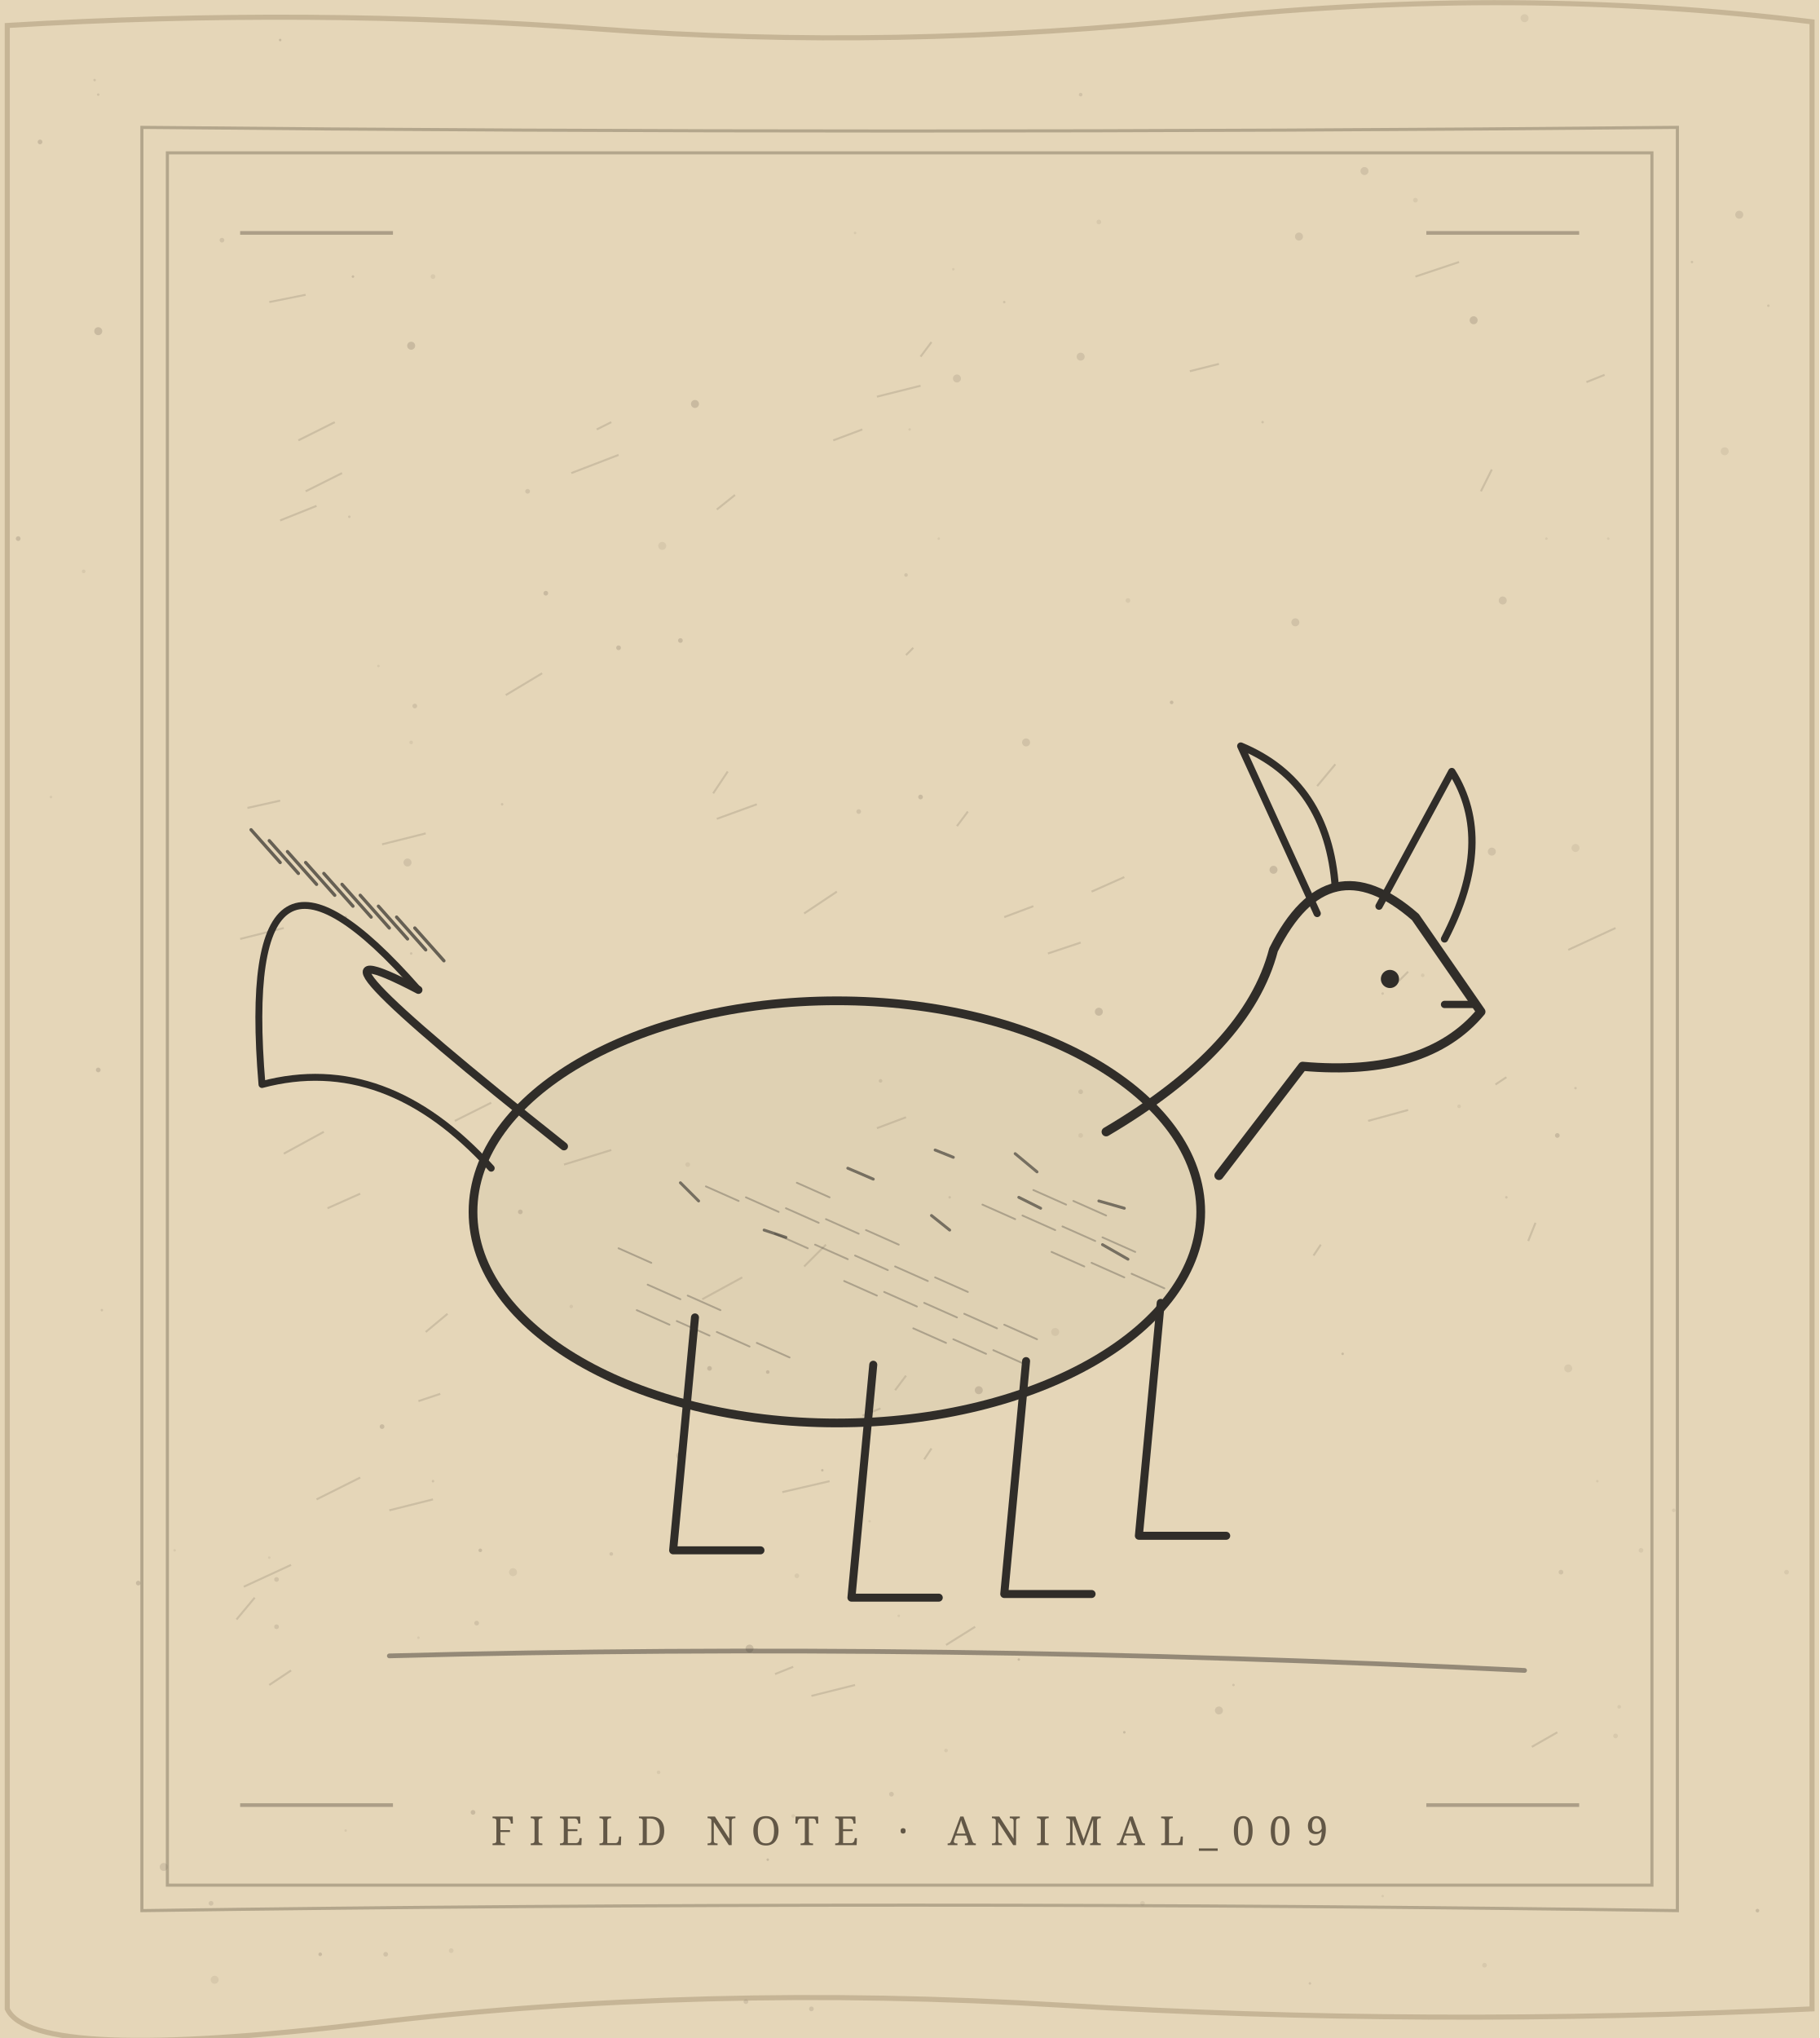
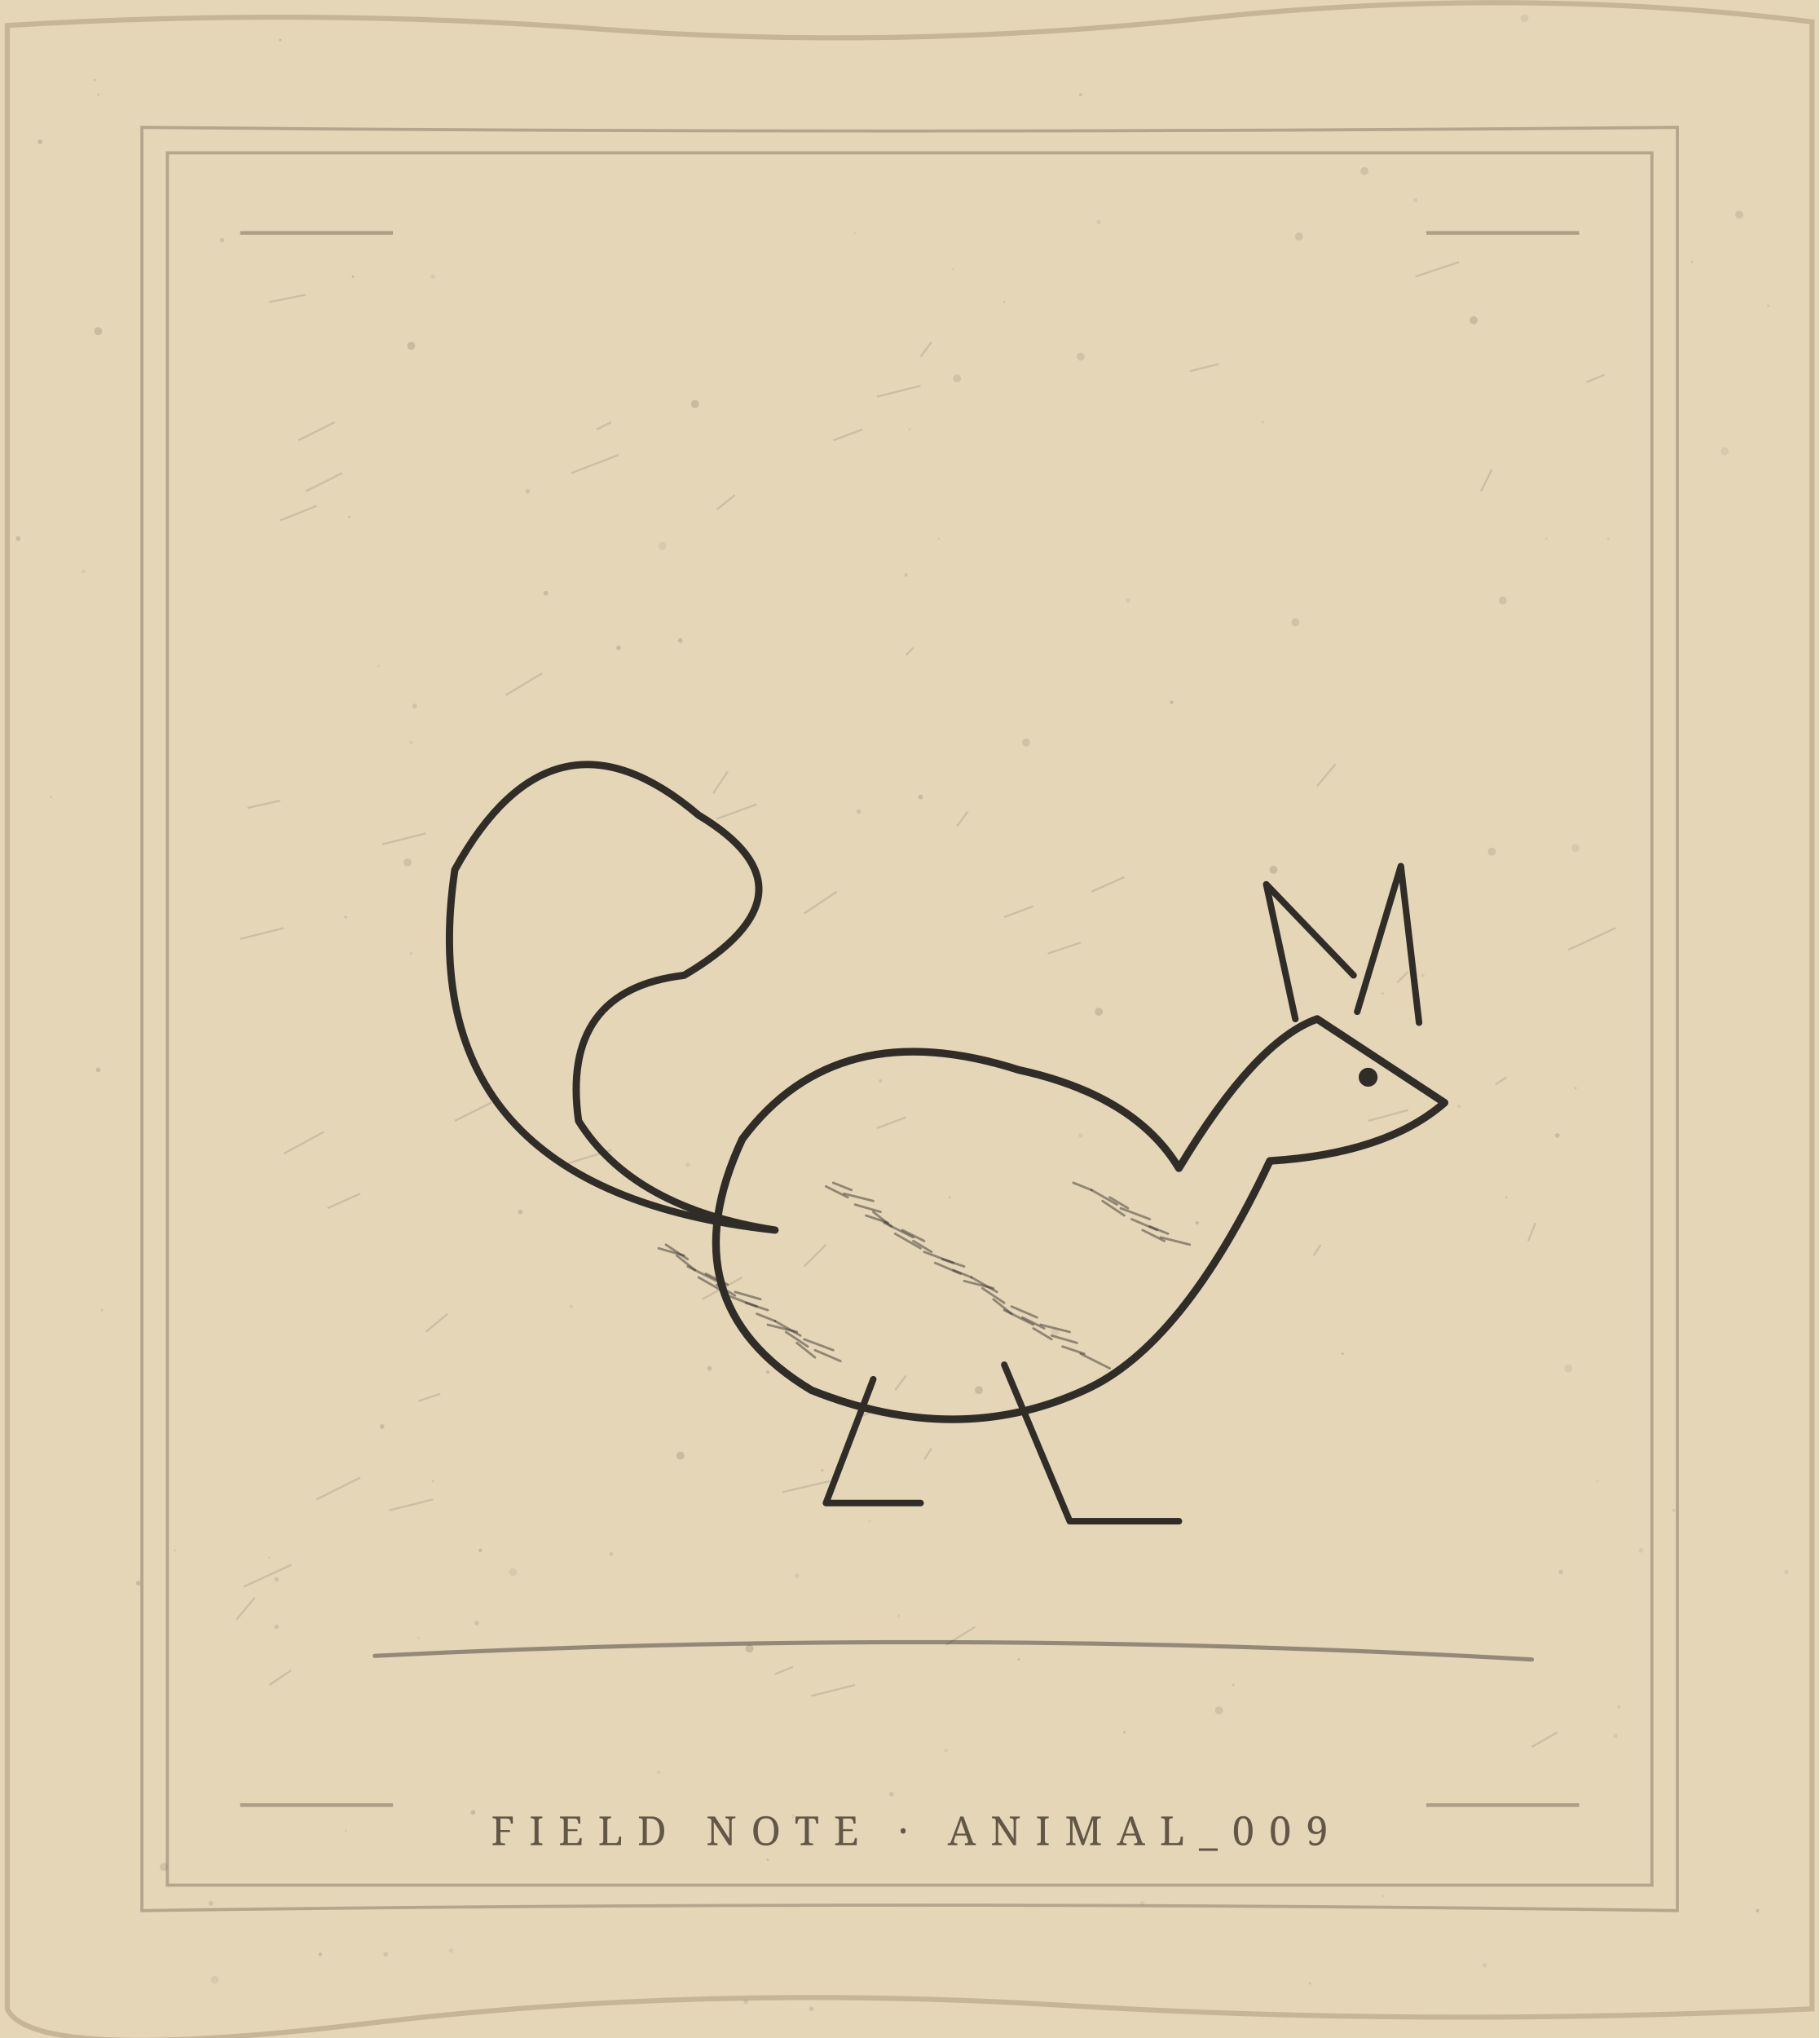
<svg xmlns="http://www.w3.org/2000/svg" viewBox="0 0 500 560" role="img" aria-label="Doğa defterinde kara kalem tür çizimi">
  <rect width="500" height="560" fill="#e5d6b8" />
  <path d="M2 7 Q85 2 165 8 T331 5 T498 6 V552 Q391 557 292 551 T101 556 T2 552 Z" fill="none" stroke="#9c8967" stroke-width="1.4" opacity=".42" />
  <path d="M39 35 Q246 37 461 35 V525 Q251 522 39 525 Z M46 42 H454 V518 H46 Z" fill="none" stroke="#776c57" stroke-width=".85" opacity=".46" />
  <path d="M66 64 h42 M392 64 h42 M66 496 h42 M392 496 h42" stroke="#655b4b" opacity=".45" />
  <circle cx="413" cy="165" r="1.1" fill="#736958" opacity="0.18" />
  <circle cx="239" cy="418" r="0.35" fill="#736958" opacity="0.12" />
  <circle cx="380" cy="521" r="0.35" fill="#736958" opacity="0.12" />
  <circle cx="28" cy="360" r="0.35" fill="#736958" opacity="0.18" />
  <circle cx="478" cy="59" r="1.1" fill="#736958" opacity="0.18" />
  <circle cx="95" cy="503" r="0.35" fill="#736958" opacity="0.12" />
  <circle cx="322" cy="193" r="0.5" fill="#736958" opacity="0.25" />
  <circle cx="282" cy="204" r="1.1" fill="#736958" opacity="0.18" />
  <circle cx="442" cy="148" r="0.35" fill="#736958" opacity="0.12" />
  <circle cx="439" cy="407" r="0.35" fill="#736958" opacity="0.12" />
  <circle cx="48" cy="426" r="0.35" fill="#736958" opacity="0.12" />
  <circle cx="181" cy="487" r="0.5" fill="#736958" opacity="0.12" />
  <circle cx="302" cy="61" r="0.65" fill="#736958" opacity="0.12" />
  <circle cx="76" cy="447" r="0.65" fill="#736958" opacity="0.18" />
  <circle cx="170" cy="178" r="0.65" fill="#736958" opacity="0.25" />
  <circle cx="474" cy="124" r="1.1" fill="#736958" opacity="0.12" />
  <circle cx="130" cy="498" r="0.65" fill="#736958" opacity="0.25" />
  <circle cx="433" cy="299" r="0.35" fill="#736958" opacity="0.18" />
  <circle cx="112" cy="237" r="1.1" fill="#736958" opacity="0.18" />
  <circle cx="132" cy="426" r="0.5" fill="#736958" opacity="0.25" />
  <circle cx="150" cy="163" r="0.65" fill="#736958" opacity="0.25" />
  <circle cx="357" cy="65" r="1.1" fill="#736958" opacity="0.18" />
  <circle cx="428" cy="312" r="0.65" fill="#736958" opacity="0.25" />
  <circle cx="105" cy="392" r="0.65" fill="#736958" opacity="0.25" />
  <circle cx="236" cy="223" r="0.65" fill="#736958" opacity="0.18" />
  <circle cx="141" cy="432" r="1.1" fill="#736958" opacity="0.12" />
  <circle cx="260" cy="481" r="0.5" fill="#736958" opacity="0.12" />
  <circle cx="74" cy="428" r="0.35" fill="#736958" opacity="0.12" />
  <circle cx="106" cy="537" r="0.65" fill="#736958" opacity="0.18" />
  <circle cx="258" cy="148" r="0.35" fill="#736958" opacity="0.12" />
  <circle cx="280" cy="456" r="0.35" fill="#736958" opacity="0.25" />
  <circle cx="113" cy="262" r="0.35" fill="#736958" opacity="0.18" />
  <circle cx="401" cy="304" r="0.5" fill="#736958" opacity="0.12" />
  <circle cx="405" cy="88" r="1.1" fill="#736958" opacity="0.25" />
  <circle cx="104" cy="183" r="0.35" fill="#736958" opacity="0.12" />
  <circle cx="460" cy="415" r="0.5" fill="#736958" opacity="0.12" />
  <circle cx="168" cy="427" r="0.5" fill="#736958" opacity="0.18" />
  <circle cx="23" cy="157" r="0.5" fill="#736958" opacity="0.12" />
  <circle cx="391" cy="268" r="0.5" fill="#736958" opacity="0.12" />
  <circle cx="389" cy="55" r="0.65" fill="#736958" opacity="0.12" />
  <circle cx="189" cy="320" r="0.65" fill="#736958" opacity="0.12" />
  <circle cx="297" cy="300" r="0.65" fill="#736958" opacity="0.18" />
  <circle cx="182" cy="150" r="1.1" fill="#736958" opacity="0.12" />
  <circle cx="261" cy="329" r="0.35" fill="#736958" opacity="0.18" />
  <circle cx="187" cy="176" r="0.65" fill="#736958" opacity="0.25" />
  <circle cx="310" cy="165" r="0.65" fill="#736958" opacity="0.12" />
  <circle cx="138" cy="221" r="0.35" fill="#736958" opacity="0.18" />
  <circle cx="369" cy="372" r="0.35" fill="#736958" opacity="0.25" />
  <circle cx="143" cy="333" r="0.65" fill="#736958" opacity="0.25" />
  <circle cx="486" cy="84" r="0.35" fill="#736958" opacity="0.18" />
  <circle cx="309" cy="476" r="0.35" fill="#736958" opacity="0.25" />
  <circle cx="444" cy="477" r="0.65" fill="#736958" opacity="0.12" />
  <circle cx="419" cy="5" r="1.1" fill="#736958" opacity="0.12" />
  <circle cx="211" cy="377" r="0.5" fill="#736958" opacity="0.25" />
  <circle cx="195" cy="376" r="0.65" fill="#736958" opacity="0.25" />
  <circle cx="350" cy="239" r="1.1" fill="#736958" opacity="0.25" />
  <circle cx="45" cy="513" r="1.1" fill="#736958" opacity="0.18" />
  <circle cx="465" cy="72" r="0.35" fill="#736958" opacity="0.18" />
  <circle cx="380" cy="273" r="0.35" fill="#736958" opacity="0.18" />
  <circle cx="335" cy="470" r="1.1" fill="#736958" opacity="0.18" />
  <circle cx="205" cy="550" r="0.65" fill="#736958" opacity="0.18" />
  <circle cx="360" cy="545" r="0.35" fill="#736958" opacity="0.18" />
  <circle cx="218" cy="499" r="0.5" fill="#736958" opacity="0.12" />
  <circle cx="77" cy="11" r="0.35" fill="#736958" opacity="0.25" />
  <circle cx="26" cy="22" r="0.35" fill="#736958" opacity="0.18" />
  <circle cx="329" cy="336" r="0.5" fill="#736958" opacity="0.25" />
  <circle cx="290" cy="366" r="1.1" fill="#736958" opacity="0.12" />
  <circle cx="88" cy="537" r="0.5" fill="#736958" opacity="0.25" />
  <circle cx="433" cy="233" r="1.1" fill="#736958" opacity="0.12" />
  <circle cx="226" cy="404" r="0.35" fill="#736958" opacity="0.25" />
  <circle cx="219" cy="433" r="0.65" fill="#736958" opacity="0.12" />
  <circle cx="249" cy="158" r="0.5" fill="#736958" opacity="0.18" />
  <circle cx="95" cy="252" r="0.35" fill="#736958" opacity="0.25" />
  <circle cx="245" cy="493" r="0.65" fill="#736958" opacity="0.18" />
  <circle cx="431" cy="376" r="1.1" fill="#736958" opacity="0.12" />
  <circle cx="414" cy="329" r="0.35" fill="#736958" opacity="0.18" />
  <circle cx="356" cy="171" r="1.1" fill="#736958" opacity="0.18" />
  <circle cx="38" cy="435" r="0.65" fill="#736958" opacity="0.25" />
  <circle cx="59" cy="544" r="1.1" fill="#736958" opacity="0.12" />
  <circle cx="445" cy="469" r="0.5" fill="#736958" opacity="0.12" />
  <circle cx="297" cy="312" r="0.65" fill="#736958" opacity="0.12" />
  <circle cx="302" cy="278" r="1.1" fill="#736958" opacity="0.25" />
  <circle cx="206" cy="453" r="1.1" fill="#736958" opacity="0.25" />
  <circle cx="96" cy="142" r="0.35" fill="#736958" opacity="0.18" />
  <circle cx="119" cy="76" r="0.65" fill="#736958" opacity="0.12" />
  <circle cx="339" cy="463" r="0.35" fill="#736958" opacity="0.18" />
  <circle cx="113" cy="95" r="1.1" fill="#736958" opacity="0.25" />
  <circle cx="115" cy="450" r="0.35" fill="#736958" opacity="0.12" />
  <circle cx="97" cy="76" r="0.35" fill="#736958" opacity="0.25" />
  <circle cx="27" cy="294" r="0.65" fill="#736958" opacity="0.25" />
  <circle cx="263" cy="104" r="1.1" fill="#736958" opacity="0.18" />
  <circle cx="131" cy="446" r="0.65" fill="#736958" opacity="0.18" />
  <circle cx="187" cy="400" r="1.1" fill="#736958" opacity="0.25" />
  <circle cx="297" cy="26" r="0.5" fill="#736958" opacity="0.18" />
  <circle cx="297" cy="98" r="1.1" fill="#736958" opacity="0.18" />
  <circle cx="14" cy="219" r="0.35" fill="#736958" opacity="0.12" />
  <circle cx="11" cy="39" r="0.65" fill="#736958" opacity="0.25" />
  <circle cx="27" cy="26" r="0.35" fill="#736958" opacity="0.18" />
  <circle cx="429" cy="432" r="0.65" fill="#736958" opacity="0.18" />
  <circle cx="114" cy="194" r="0.65" fill="#736958" opacity="0.18" />
  <circle cx="451" cy="426" r="0.65" fill="#736958" opacity="0.12" />
  <circle cx="61" cy="66" r="0.65" fill="#736958" opacity="0.18" />
  <circle cx="191" cy="111" r="1.1" fill="#736958" opacity="0.25" />
  <circle cx="211" cy="511" r="0.35" fill="#736958" opacity="0.25" />
  <circle cx="113" cy="204" r="0.5" fill="#736958" opacity="0.12" />
  <circle cx="483" cy="525" r="0.5" fill="#736958" opacity="0.25" />
  <circle cx="235" cy="64" r="0.35" fill="#736958" opacity="0.12" />
  <circle cx="145" cy="135" r="0.65" fill="#736958" opacity="0.18" />
  <circle cx="27" cy="91" r="1.1" fill="#736958" opacity="0.25" />
  <circle cx="76" cy="434" r="0.65" fill="#736958" opacity="0.18" />
  <circle cx="491" cy="432" r="0.65" fill="#736958" opacity="0.12" />
  <circle cx="276" cy="83" r="0.35" fill="#736958" opacity="0.18" />
  <circle cx="410" cy="234" r="1.1" fill="#736958" opacity="0.18" />
  <circle cx="347" cy="116" r="0.35" fill="#736958" opacity="0.18" />
  <circle cx="58" cy="523" r="0.65" fill="#736958" opacity="0.18" />
  <circle cx="124" cy="536" r="0.65" fill="#736958" opacity="0.12" />
  <circle cx="314" cy="523" r="0.65" fill="#736958" opacity="0.12" />
  <circle cx="247" cy="444" r="0.35" fill="#736958" opacity="0.12" />
  <circle cx="157" cy="359" r="0.5" fill="#736958" opacity="0.12" />
  <circle cx="269" cy="382" r="1.1" fill="#736958" opacity="0.25" />
  <circle cx="242" cy="297" r="0.5" fill="#736958" opacity="0.18" />
  <circle cx="223" cy="552" r="0.65" fill="#736958" opacity="0.18" />
  <circle cx="425" cy="148" r="0.35" fill="#736958" opacity="0.12" />
  <circle cx="375" cy="47" r="1.1" fill="#736958" opacity="0.18" />
  <circle cx="250" cy="118" r="0.35" fill="#736958" opacity="0.12" />
  <circle cx="5" cy="148" r="0.65" fill="#736958" opacity="0.25" />
  <circle cx="119" cy="407" r="0.35" fill="#736958" opacity="0.18" />
  <circle cx="262" cy="74" r="0.35" fill="#736958" opacity="0.12" />
  <circle cx="253" cy="219" r="0.65" fill="#736958" opacity="0.25" />
  <circle cx="408" cy="540" r="0.65" fill="#736958" opacity="0.12" />
  <path d="M125 308 l10 -5" stroke="#736958" stroke-width=".55" opacity=".22" />
  <path d="M260 452 l8 -5" stroke="#736958" stroke-width=".55" opacity=".22" />
  <path d="M254 401 l2 -3" stroke="#736958" stroke-width=".55" opacity=".22" />
  <path d="M157 130 l13 -5" stroke="#736958" stroke-width=".55" opacity=".22" />
  <path d="M436 105 l5 -2" stroke="#736958" stroke-width=".55" opacity=".22" />
  <path d="M164 118 l4 -2" stroke="#736958" stroke-width=".55" opacity=".22" />
  <path d="M237 389 l5 -2" stroke="#736958" stroke-width=".55" opacity=".22" />
  <path d="M215 410 l13 -3" stroke="#736958" stroke-width=".55" opacity=".22" />
  <path d="M155 320 l13 -4" stroke="#736958" stroke-width=".55" opacity=".22" />
  <path d="M117 366 l6 -5" stroke="#736958" stroke-width=".55" opacity=".22" />
  <path d="M384 270 l3 -3" stroke="#736958" stroke-width=".55" opacity=".22" />
  <path d="M362 216 l5 -6" stroke="#736958" stroke-width=".55" opacity=".22" />
  <path d="M361 345 l2 -3" stroke="#736958" stroke-width=".55" opacity=".22" />
  <path d="M87 412 l12 -6" stroke="#736958" stroke-width=".55" opacity=".22" />
  <path d="M66 258 l12 -3" stroke="#736958" stroke-width=".55" opacity=".22" />
  <path d="M246 382 l3 -4" stroke="#736958" stroke-width=".55" opacity=".22" />
  <path d="M241 310 l8 -3" stroke="#736958" stroke-width=".55" opacity=".22" />
  <path d="M241 109 l12 -3" stroke="#736958" stroke-width=".55" opacity=".22" />
  <path d="M229 121 l8 -3" stroke="#736958" stroke-width=".55" opacity=".22" />
  <path d="M196 218 l4 -6" stroke="#736958" stroke-width=".55" opacity=".22" />
  <path d="M197 225 l11 -4" stroke="#736958" stroke-width=".55" opacity=".22" />
  <path d="M420 341 l2 -5" stroke="#736958" stroke-width=".55" opacity=".22" />
  <path d="M74 463 l6 -4" stroke="#736958" stroke-width=".55" opacity=".22" />
  <path d="M74 83 l10 -2" stroke="#736958" stroke-width=".55" opacity=".22" />
  <path d="M276 252 l8 -3" stroke="#736958" stroke-width=".55" opacity=".22" />
  <path d="M300 245 l9 -4" stroke="#736958" stroke-width=".55" opacity=".22" />
  <path d="M77 143 l10 -4" stroke="#736958" stroke-width=".55" opacity=".22" />
  <path d="M407 135 l3 -6" stroke="#736958" stroke-width=".55" opacity=".22" />
  <path d="M67 436 l13 -6" stroke="#736958" stroke-width=".55" opacity=".22" />
  <path d="M197 140 l5 -4" stroke="#736958" stroke-width=".55" opacity=".22" />
  <path d="M68 222 l9 -2" stroke="#736958" stroke-width=".55" opacity=".22" />
  <path d="M82 121 l10 -5" stroke="#736958" stroke-width=".55" opacity=".22" />
  <path d="M105 232 l12 -3" stroke="#736958" stroke-width=".55" opacity=".22" />
  <path d="M327 102 l8 -2" stroke="#736958" stroke-width=".55" opacity=".22" />
  <path d="M115 385 l6 -2" stroke="#736958" stroke-width=".55" opacity=".22" />
  <path d="M223 466 l12 -3" stroke="#736958" stroke-width=".55" opacity=".22" />
  <path d="M213 460 l5 -2" stroke="#736958" stroke-width=".55" opacity=".22" />
  <path d="M78 317 l11 -6" stroke="#736958" stroke-width=".55" opacity=".22" />
  <path d="M84 135 l10 -5" stroke="#736958" stroke-width=".55" opacity=".22" />
  <path d="M249 180 l2 -2" stroke="#736958" stroke-width=".55" opacity=".22" />
  <path d="M65 445 l5 -6" stroke="#736958" stroke-width=".55" opacity=".22" />
  <path d="M431 261 l13 -6" stroke="#736958" stroke-width=".55" opacity=".22" />
  <path d="M411 298 l3 -2" stroke="#736958" stroke-width=".55" opacity=".22" />
  <path d="M139 191 l10 -6" stroke="#736958" stroke-width=".55" opacity=".22" />
  <path d="M389 76 l12 -4" stroke="#736958" stroke-width=".55" opacity=".22" />
  <path d="M107 415 l12 -3" stroke="#736958" stroke-width=".55" opacity=".22" />
  <path d="M253 98 l3 -4" stroke="#736958" stroke-width=".55" opacity=".22" />
  <path d="M221 348 l6 -6" stroke="#736958" stroke-width=".55" opacity=".22" />
  <path d="M288 262 l9 -3" stroke="#736958" stroke-width=".55" opacity=".22" />
  <path d="M421 480 l7 -4" stroke="#736958" stroke-width=".55" opacity=".22" />
  <path d="M90 332 l9 -4" stroke="#736958" stroke-width=".55" opacity=".22" />
  <path d="M263 227 l3 -4" stroke="#736958" stroke-width=".55" opacity=".22" />
  <path d="M193 357 l11 -6" stroke="#736958" stroke-width=".55" opacity=".22" />
  <path d="M221 251 l9 -6" stroke="#736958" stroke-width=".55" opacity=".22" />
  <path d="M376 308 l11 -3" stroke="#736958" stroke-width=".55" opacity=".22" />
-   <ellipse cx="230" cy="333" rx="100" ry="58" fill="#b3a68818" stroke="#302d29" stroke-width="2.4" />
-   <path d="M304 311 Q343 288 350 261 Q365 231 389 252 L407 278 Q392 296 358 293 L335 323" fill="none" stroke="#302d29" stroke-width="2.5" stroke-linecap="round" stroke-linejoin="round" opacity="1" />
-   <path d="M362 251 l-21 -46 q24 10 26 39 M379 249 l20 -37 q12 19 -2 46" fill="none" stroke="#302d29" stroke-width="2" stroke-linecap="round" stroke-linejoin="round" opacity="1" />
-   <path d="M397 276 l8 0" fill="none" stroke="#302d29" stroke-width="2" stroke-linecap="round" stroke-linejoin="round" opacity="1" />
-   <ellipse cx="382" cy="269" rx="2" ry="2" fill="#302d29" stroke="#302d29" stroke-width="1" />
-   <path d="M191 362 l-6 64 l24 0" fill="none" stroke="#302d29" stroke-width="2.2" stroke-linecap="round" stroke-linejoin="round" opacity="1" />
-   <path d="M240 375 l-6 64 l24 0" fill="none" stroke="#302d29" stroke-width="2.2" stroke-linecap="round" stroke-linejoin="round" opacity="1" />
-   <path d="M282 374 l-6 64 l24 0" fill="none" stroke="#302d29" stroke-width="2.2" stroke-linecap="round" stroke-linejoin="round" opacity="1" />
-   <path d="M319 358 l-6 64 l24 0" fill="none" stroke="#302d29" stroke-width="2.2" stroke-linecap="round" stroke-linejoin="round" opacity="1" />
-   <path d="M155 315 Q73 250 115 272" fill="none" stroke="#302d29" stroke-width="2.2" stroke-linecap="round" stroke-linejoin="round" opacity="1" />
-   <path d="M115 272 Q65 215 72 298 Q106 289 135 321" fill="none" stroke="#302d29" stroke-width="1.9" stroke-linecap="round" stroke-linejoin="round" opacity="1" />
-   <path d="M77 237 l-8 -9" fill="none" stroke="#302d29" stroke-width="0.9" stroke-linecap="round" stroke-linejoin="round" opacity="0.7" />
-   <path d="M82 240 l-8 -9" fill="none" stroke="#302d29" stroke-width="0.9" stroke-linecap="round" stroke-linejoin="round" opacity="0.7" />
-   <path d="M87 243 l-8 -9" fill="none" stroke="#302d29" stroke-width="0.9" stroke-linecap="round" stroke-linejoin="round" opacity="0.7" />
-   <path d="M92 246 l-8 -9" fill="none" stroke="#302d29" stroke-width="0.9" stroke-linecap="round" stroke-linejoin="round" opacity="0.7" />
-   <path d="M97 249 l-8 -9" fill="none" stroke="#302d29" stroke-width="0.9" stroke-linecap="round" stroke-linejoin="round" opacity="0.7" />
-   <path d="M102 252 l-8 -9" fill="none" stroke="#302d29" stroke-width="0.9" stroke-linecap="round" stroke-linejoin="round" opacity="0.7" />
-   <path d="M107 255 l-8 -9" fill="none" stroke="#302d29" stroke-width="0.9" stroke-linecap="round" stroke-linejoin="round" opacity="0.7" />
-   <path d="M112 258 l-8 -9" fill="none" stroke="#302d29" stroke-width="0.9" stroke-linecap="round" stroke-linejoin="round" opacity="0.7" />
-   <path d="M117 261 l-8 -9" fill="none" stroke="#302d29" stroke-width="0.9" stroke-linecap="round" stroke-linejoin="round" opacity="0.7" />
-   <path d="M122 264 l-8 -9" fill="none" stroke="#302d29" stroke-width="0.9" stroke-linecap="round" stroke-linejoin="round" opacity="0.7" />
-   <path d="M257 316 l5 2" fill="none" stroke="#302d29" stroke-width="0.8" stroke-linecap="round" stroke-linejoin="round" opacity="0.6" />
-   <path d="M280 329 l6 3" fill="none" stroke="#302d29" stroke-width="0.8" stroke-linecap="round" stroke-linejoin="round" opacity="0.6" />
-   <path d="M303 342 l7 4" fill="none" stroke="#302d29" stroke-width="0.8" stroke-linecap="round" stroke-linejoin="round" opacity="0.6" />
-   <path d="M187 325 l5 5" fill="none" stroke="#302d29" stroke-width="0.8" stroke-linecap="round" stroke-linejoin="round" opacity="0.6" />
-   <path d="M210 338 l6 2" fill="none" stroke="#302d29" stroke-width="0.8" stroke-linecap="round" stroke-linejoin="round" opacity="0.6" />
-   <path d="M233 321 l7 3" fill="none" stroke="#302d29" stroke-width="0.8" stroke-linecap="round" stroke-linejoin="round" opacity="0.6" />
-   <path d="M256 334 l5 4" fill="none" stroke="#302d29" stroke-width="0.8" stroke-linecap="round" stroke-linejoin="round" opacity="0.6" />
-   <path d="M279 317 l6 5" fill="none" stroke="#302d29" stroke-width="0.8" stroke-linecap="round" stroke-linejoin="round" opacity="0.6" />
-   <path d="M302 330 l7 2" fill="none" stroke="#302d29" stroke-width="0.8" stroke-linecap="round" stroke-linejoin="round" opacity="0.6" />
-   <path d="M219 325 l9 4" fill="none" stroke="#302d29" stroke-width="0.5" stroke-linecap="round" stroke-linejoin="round" opacity="0.29" />
-   <path d="M238 338 l9 4" fill="none" stroke="#302d29" stroke-width="0.5" stroke-linecap="round" stroke-linejoin="round" opacity="0.29" />
-   <path d="M257 351 l9 4" fill="none" stroke="#302d29" stroke-width="0.5" stroke-linecap="round" stroke-linejoin="round" opacity="0.29" />
-   <path d="M276 364 l9 4" fill="none" stroke="#302d29" stroke-width="0.5" stroke-linecap="round" stroke-linejoin="round" opacity="0.29" />
-   <path d="M295 330 l9 4" fill="none" stroke="#302d29" stroke-width="0.5" stroke-linecap="round" stroke-linejoin="round" opacity="0.29" />
-   <path d="M170 343 l9 4" fill="none" stroke="#302d29" stroke-width="0.5" stroke-linecap="round" stroke-linejoin="round" opacity="0.29" />
-   <path d="M189 356 l9 4" fill="none" stroke="#302d29" stroke-width="0.5" stroke-linecap="round" stroke-linejoin="round" opacity="0.29" />
-   <path d="M208 369 l9 4" fill="none" stroke="#302d29" stroke-width="0.5" stroke-linecap="round" stroke-linejoin="round" opacity="0.29" />
-   <path d="M227 335 l9 4" fill="none" stroke="#302d29" stroke-width="0.5" stroke-linecap="round" stroke-linejoin="round" opacity="0.29" />
-   <path d="M246 348 l9 4" fill="none" stroke="#302d29" stroke-width="0.5" stroke-linecap="round" stroke-linejoin="round" opacity="0.29" />
-   <path d="M265 361 l9 4" fill="none" stroke="#302d29" stroke-width="0.5" stroke-linecap="round" stroke-linejoin="round" opacity="0.29" />
-   <path d="M284 327 l9 4" fill="none" stroke="#302d29" stroke-width="0.5" stroke-linecap="round" stroke-linejoin="round" opacity="0.29" />
-   <path d="M303 340 l9 4" fill="none" stroke="#302d29" stroke-width="0.5" stroke-linecap="round" stroke-linejoin="round" opacity="0.29" />
-   <path d="M178 353 l9 4" fill="none" stroke="#302d29" stroke-width="0.5" stroke-linecap="round" stroke-linejoin="round" opacity="0.29" />
-   <path d="M197 366 l9 4" fill="none" stroke="#302d29" stroke-width="0.5" stroke-linecap="round" stroke-linejoin="round" opacity="0.29" />
-   <path d="M216 332 l9 4" fill="none" stroke="#302d29" stroke-width="0.5" stroke-linecap="round" stroke-linejoin="round" opacity="0.29" />
-   <path d="M235 345 l9 4" fill="none" stroke="#302d29" stroke-width="0.5" stroke-linecap="round" stroke-linejoin="round" opacity="0.29" />
-   <path d="M254 358 l9 4" fill="none" stroke="#302d29" stroke-width="0.5" stroke-linecap="round" stroke-linejoin="round" opacity="0.29" />
-   <path d="M273 371 l9 4" fill="none" stroke="#302d29" stroke-width="0.5" stroke-linecap="round" stroke-linejoin="round" opacity="0.29" />
-   <path d="M292 337 l9 4" fill="none" stroke="#302d29" stroke-width="0.5" stroke-linecap="round" stroke-linejoin="round" opacity="0.29" />
-   <path d="M311 350 l9 4" fill="none" stroke="#302d29" stroke-width="0.5" stroke-linecap="round" stroke-linejoin="round" opacity="0.29" />
-   <path d="M186 363 l9 4" fill="none" stroke="#302d29" stroke-width="0.5" stroke-linecap="round" stroke-linejoin="round" opacity="0.29" />
-   <path d="M205 329 l9 4" fill="none" stroke="#302d29" stroke-width="0.5" stroke-linecap="round" stroke-linejoin="round" opacity="0.29" />
-   <path d="M224 342 l9 4" fill="none" stroke="#302d29" stroke-width="0.5" stroke-linecap="round" stroke-linejoin="round" opacity="0.29" />
-   <path d="M243 355 l9 4" fill="none" stroke="#302d29" stroke-width="0.5" stroke-linecap="round" stroke-linejoin="round" opacity="0.29" />
-   <path d="M262 368 l9 4" fill="none" stroke="#302d29" stroke-width="0.5" stroke-linecap="round" stroke-linejoin="round" opacity="0.29" />
-   <path d="M281 334 l9 4" fill="none" stroke="#302d29" stroke-width="0.5" stroke-linecap="round" stroke-linejoin="round" opacity="0.29" />
-   <path d="M300 347 l9 4" fill="none" stroke="#302d29" stroke-width="0.5" stroke-linecap="round" stroke-linejoin="round" opacity="0.29" />
-   <path d="M175 360 l9 4" fill="none" stroke="#302d29" stroke-width="0.5" stroke-linecap="round" stroke-linejoin="round" opacity="0.29" />
-   <path d="M194 326 l9 4" fill="none" stroke="#302d29" stroke-width="0.5" stroke-linecap="round" stroke-linejoin="round" opacity="0.29" />
-   <path d="M213 339 l9 4" fill="none" stroke="#302d29" stroke-width="0.5" stroke-linecap="round" stroke-linejoin="round" opacity="0.29" />
-   <path d="M232 352 l9 4" fill="none" stroke="#302d29" stroke-width="0.5" stroke-linecap="round" stroke-linejoin="round" opacity="0.29" />
-   <path d="M251 365 l9 4" fill="none" stroke="#302d29" stroke-width="0.5" stroke-linecap="round" stroke-linejoin="round" opacity="0.29" />
-   <path d="M270 331 l9 4" fill="none" stroke="#302d29" stroke-width="0.5" stroke-linecap="round" stroke-linejoin="round" opacity="0.29" />
-   <path d="M289 344 l9 4" fill="none" stroke="#302d29" stroke-width="0.5" stroke-linecap="round" stroke-linejoin="round" opacity="0.29" />
-   <path d="M107 455 Q257 451 419 459" fill="none" stroke="#302d29" stroke-width="1.3" stroke-linecap="round" stroke-linejoin="round" opacity="0.45" />
+   <path d="M223 382 Q183 358 204 313 Q230 278 280 294 Q312 301 324 321 Q345 286 362 280 L397 303 Q381 317 349 319 Q325 370 298 382 Q263 398 223 382 Z" fill="none" stroke="#302d29" stroke-width="2.1" stroke-linecap="round" stroke-linejoin="round" opacity="1" />
+   <path d="M213 338 Q112 327 125 239 Q152 190 192 224 Q227 245 188 268 Q154 272 159 308 Q174 332 213 338 Z" fill="none" stroke="#302d29" stroke-width="2" stroke-linecap="round" stroke-linejoin="round" opacity="1" />
+   <path d="M356 280 l-8 -37 24 25 M373 278 l12 -40 5 43 M276 375 l18 43 30 0 M240 379 l-13 34 26 0" fill="none" stroke="#302d29" stroke-width="1.8" stroke-linecap="round" stroke-linejoin="round" opacity="1" />
+   <ellipse cx="376" cy="296" rx="2.2" ry="2.2" fill="#302d29" stroke="#302d29" stroke-width="0.8" />
+   <path d="M229 325 l5 2" fill="none" stroke="#302d29" stroke-width="0.65" stroke-linecap="round" stroke-linejoin="round" opacity="0.47" />
+   <path d="M248 338 l6 3" fill="none" stroke="#302d29" stroke-width="0.65" stroke-linecap="round" stroke-linejoin="round" opacity="0.47" />
+   <path d="M267 351 l7 4" fill="none" stroke="#302d29" stroke-width="0.65" stroke-linecap="round" stroke-linejoin="round" opacity="0.47" />
+   <path d="M286 364 l8 2" fill="none" stroke="#302d29" stroke-width="0.65" stroke-linecap="round" stroke-linejoin="round" opacity="0.47" />
+   <path d="M305 329 l5 3" fill="none" stroke="#302d29" stroke-width="0.65" stroke-linecap="round" stroke-linejoin="round" opacity="0.47" />
+   <path d="M183 342 l6 4" fill="none" stroke="#302d29" stroke-width="0.65" stroke-linecap="round" stroke-linejoin="round" opacity="0.47" />
+   <path d="M202 355 l7 2" fill="none" stroke="#302d29" stroke-width="0.65" stroke-linecap="round" stroke-linejoin="round" opacity="0.47" />
+   <path d="M221 368 l8 3" fill="none" stroke="#302d29" stroke-width="0.65" stroke-linecap="round" stroke-linejoin="round" opacity="0.47" />
+   <path d="M240 333 l5 4" fill="none" stroke="#302d29" stroke-width="0.65" stroke-linecap="round" stroke-linejoin="round" opacity="0.47" />
+   <path d="M259 346 l6 2" fill="none" stroke="#302d29" stroke-width="0.65" stroke-linecap="round" stroke-linejoin="round" opacity="0.47" />
+   <path d="M278 359 l7 3" fill="none" stroke="#302d29" stroke-width="0.65" stroke-linecap="round" stroke-linejoin="round" opacity="0.47" />
+   <path d="M297 372 l8 4" fill="none" stroke="#302d29" stroke-width="0.65" stroke-linecap="round" stroke-linejoin="round" opacity="0.47" />
+   <path d="M316 337 l5 2" fill="none" stroke="#302d29" stroke-width="0.65" stroke-linecap="round" stroke-linejoin="round" opacity="0.47" />
+   <path d="M194 350 l6 3" fill="none" stroke="#302d29" stroke-width="0.65" stroke-linecap="round" stroke-linejoin="round" opacity="0.47" />
+   <path d="M213 363 l7 4" fill="none" stroke="#302d29" stroke-width="0.65" stroke-linecap="round" stroke-linejoin="round" opacity="0.47" />
+   <path d="M232 328 l8 2" fill="none" stroke="#302d29" stroke-width="0.65" stroke-linecap="round" stroke-linejoin="round" opacity="0.47" />
+   <path d="M251 341 l5 3" fill="none" stroke="#302d29" stroke-width="0.65" stroke-linecap="round" stroke-linejoin="round" opacity="0.47" />
+   <path d="M270 354 l6 4" fill="none" stroke="#302d29" stroke-width="0.65" stroke-linecap="round" stroke-linejoin="round" opacity="0.47" />
+   <path d="M289 367 l7 2" fill="none" stroke="#302d29" stroke-width="0.65" stroke-linecap="round" stroke-linejoin="round" opacity="0.47" />
+   <path d="M308 332 l8 3" fill="none" stroke="#302d29" stroke-width="0.65" stroke-linecap="round" stroke-linejoin="round" opacity="0.47" />
+   <path d="M186 345 l5 4" fill="none" stroke="#302d29" stroke-width="0.65" stroke-linecap="round" stroke-linejoin="round" opacity="0.47" />
+   <path d="M205 358 l6 2" fill="none" stroke="#302d29" stroke-width="0.65" stroke-linecap="round" stroke-linejoin="round" opacity="0.47" />
+   <path d="M224 371 l7 3" fill="none" stroke="#302d29" stroke-width="0.65" stroke-linecap="round" stroke-linejoin="round" opacity="0.47" />
+   <path d="M243 336 l8 4" fill="none" stroke="#302d29" stroke-width="0.65" stroke-linecap="round" stroke-linejoin="round" opacity="0.47" />
+   <path d="M262 349 l5 2" fill="none" stroke="#302d29" stroke-width="0.65" stroke-linecap="round" stroke-linejoin="round" opacity="0.47" />
+   <path d="M281 362 l6 3" fill="none" stroke="#302d29" stroke-width="0.65" stroke-linecap="round" stroke-linejoin="round" opacity="0.47" />
+   <path d="M300 327 l7 4" fill="none" stroke="#302d29" stroke-width="0.65" stroke-linecap="round" stroke-linejoin="round" opacity="0.47" />
+   <path d="M319 340 l8 2" fill="none" stroke="#302d29" stroke-width="0.65" stroke-linecap="round" stroke-linejoin="round" opacity="0.47" />
+   <path d="M197 353 l5 3" fill="none" stroke="#302d29" stroke-width="0.65" stroke-linecap="round" stroke-linejoin="round" opacity="0.47" />
+   <path d="M216 366 l6 4" fill="none" stroke="#302d29" stroke-width="0.65" stroke-linecap="round" stroke-linejoin="round" opacity="0.47" />
+   <path d="M235 331 l7 2" fill="none" stroke="#302d29" stroke-width="0.65" stroke-linecap="round" stroke-linejoin="round" opacity="0.47" />
+   <path d="M254 344 l8 3" fill="none" stroke="#302d29" stroke-width="0.65" stroke-linecap="round" stroke-linejoin="round" opacity="0.47" />
+   <path d="M273 357 l5 4" fill="none" stroke="#302d29" stroke-width="0.65" stroke-linecap="round" stroke-linejoin="round" opacity="0.47" />
+   <path d="M292 370 l6 2" fill="none" stroke="#302d29" stroke-width="0.65" stroke-linecap="round" stroke-linejoin="round" opacity="0.47" />
+   <path d="M311 335 l7 3" fill="none" stroke="#302d29" stroke-width="0.65" stroke-linecap="round" stroke-linejoin="round" opacity="0.47" />
+   <path d="M189 348 l8 4" fill="none" stroke="#302d29" stroke-width="0.65" stroke-linecap="round" stroke-linejoin="round" opacity="0.47" />
+   <path d="M208 361 l5 2" fill="none" stroke="#302d29" stroke-width="0.65" stroke-linecap="round" stroke-linejoin="round" opacity="0.47" />
+   <path d="M227 326 l6 3" fill="none" stroke="#302d29" stroke-width="0.65" stroke-linecap="round" stroke-linejoin="round" opacity="0.47" />
+   <path d="M246 339 l7 4" fill="none" stroke="#302d29" stroke-width="0.65" stroke-linecap="round" stroke-linejoin="round" opacity="0.47" />
+   <path d="M265 352 l8 2" fill="none" stroke="#302d29" stroke-width="0.65" stroke-linecap="round" stroke-linejoin="round" opacity="0.47" />
+   <path d="M284 365 l5 3" fill="none" stroke="#302d29" stroke-width="0.65" stroke-linecap="round" stroke-linejoin="round" opacity="0.47" />
+   <path d="M303 330 l6 4" fill="none" stroke="#302d29" stroke-width="0.65" stroke-linecap="round" stroke-linejoin="round" opacity="0.47" />
+   <path d="M181 343 l7 2" fill="none" stroke="#302d29" stroke-width="0.65" stroke-linecap="round" stroke-linejoin="round" opacity="0.47" />
+   <path d="M200 356 l8 3" fill="none" stroke="#302d29" stroke-width="0.65" stroke-linecap="round" stroke-linejoin="round" opacity="0.47" />
+   <path d="M219 369 l5 4" fill="none" stroke="#302d29" stroke-width="0.65" stroke-linecap="round" stroke-linejoin="round" opacity="0.47" />
+   <path d="M238 334 l6 2" fill="none" stroke="#302d29" stroke-width="0.65" stroke-linecap="round" stroke-linejoin="round" opacity="0.47" />
+   <path d="M257 347 l7 3" fill="none" stroke="#302d29" stroke-width="0.65" stroke-linecap="round" stroke-linejoin="round" opacity="0.47" />
+   <path d="M276 360 l8 4" fill="none" stroke="#302d29" stroke-width="0.65" stroke-linecap="round" stroke-linejoin="round" opacity="0.47" />
+   <path d="M295 325 l5 2" fill="none" stroke="#302d29" stroke-width="0.65" stroke-linecap="round" stroke-linejoin="round" opacity="0.47" />
+   <path d="M314 338 l6 3" fill="none" stroke="#302d29" stroke-width="0.65" stroke-linecap="round" stroke-linejoin="round" opacity="0.47" />
+   <path d="M192 351 l7 4" fill="none" stroke="#302d29" stroke-width="0.65" stroke-linecap="round" stroke-linejoin="round" opacity="0.47" />
+   <path d="M211 364 l8 2" fill="none" stroke="#302d29" stroke-width="0.65" stroke-linecap="round" stroke-linejoin="round" opacity="0.47" />
+   <path d="M103 455 Q262 447 421 456" fill="none" stroke="#302d29" stroke-width="1.15" stroke-linecap="round" stroke-linejoin="round" opacity="0.45" />
  <text x="250" y="507" text-anchor="middle" fill="#625746" font-size="11" font-family="serif" letter-spacing="4">FIELD NOTE · ANIMAL_009</text>
</svg>
